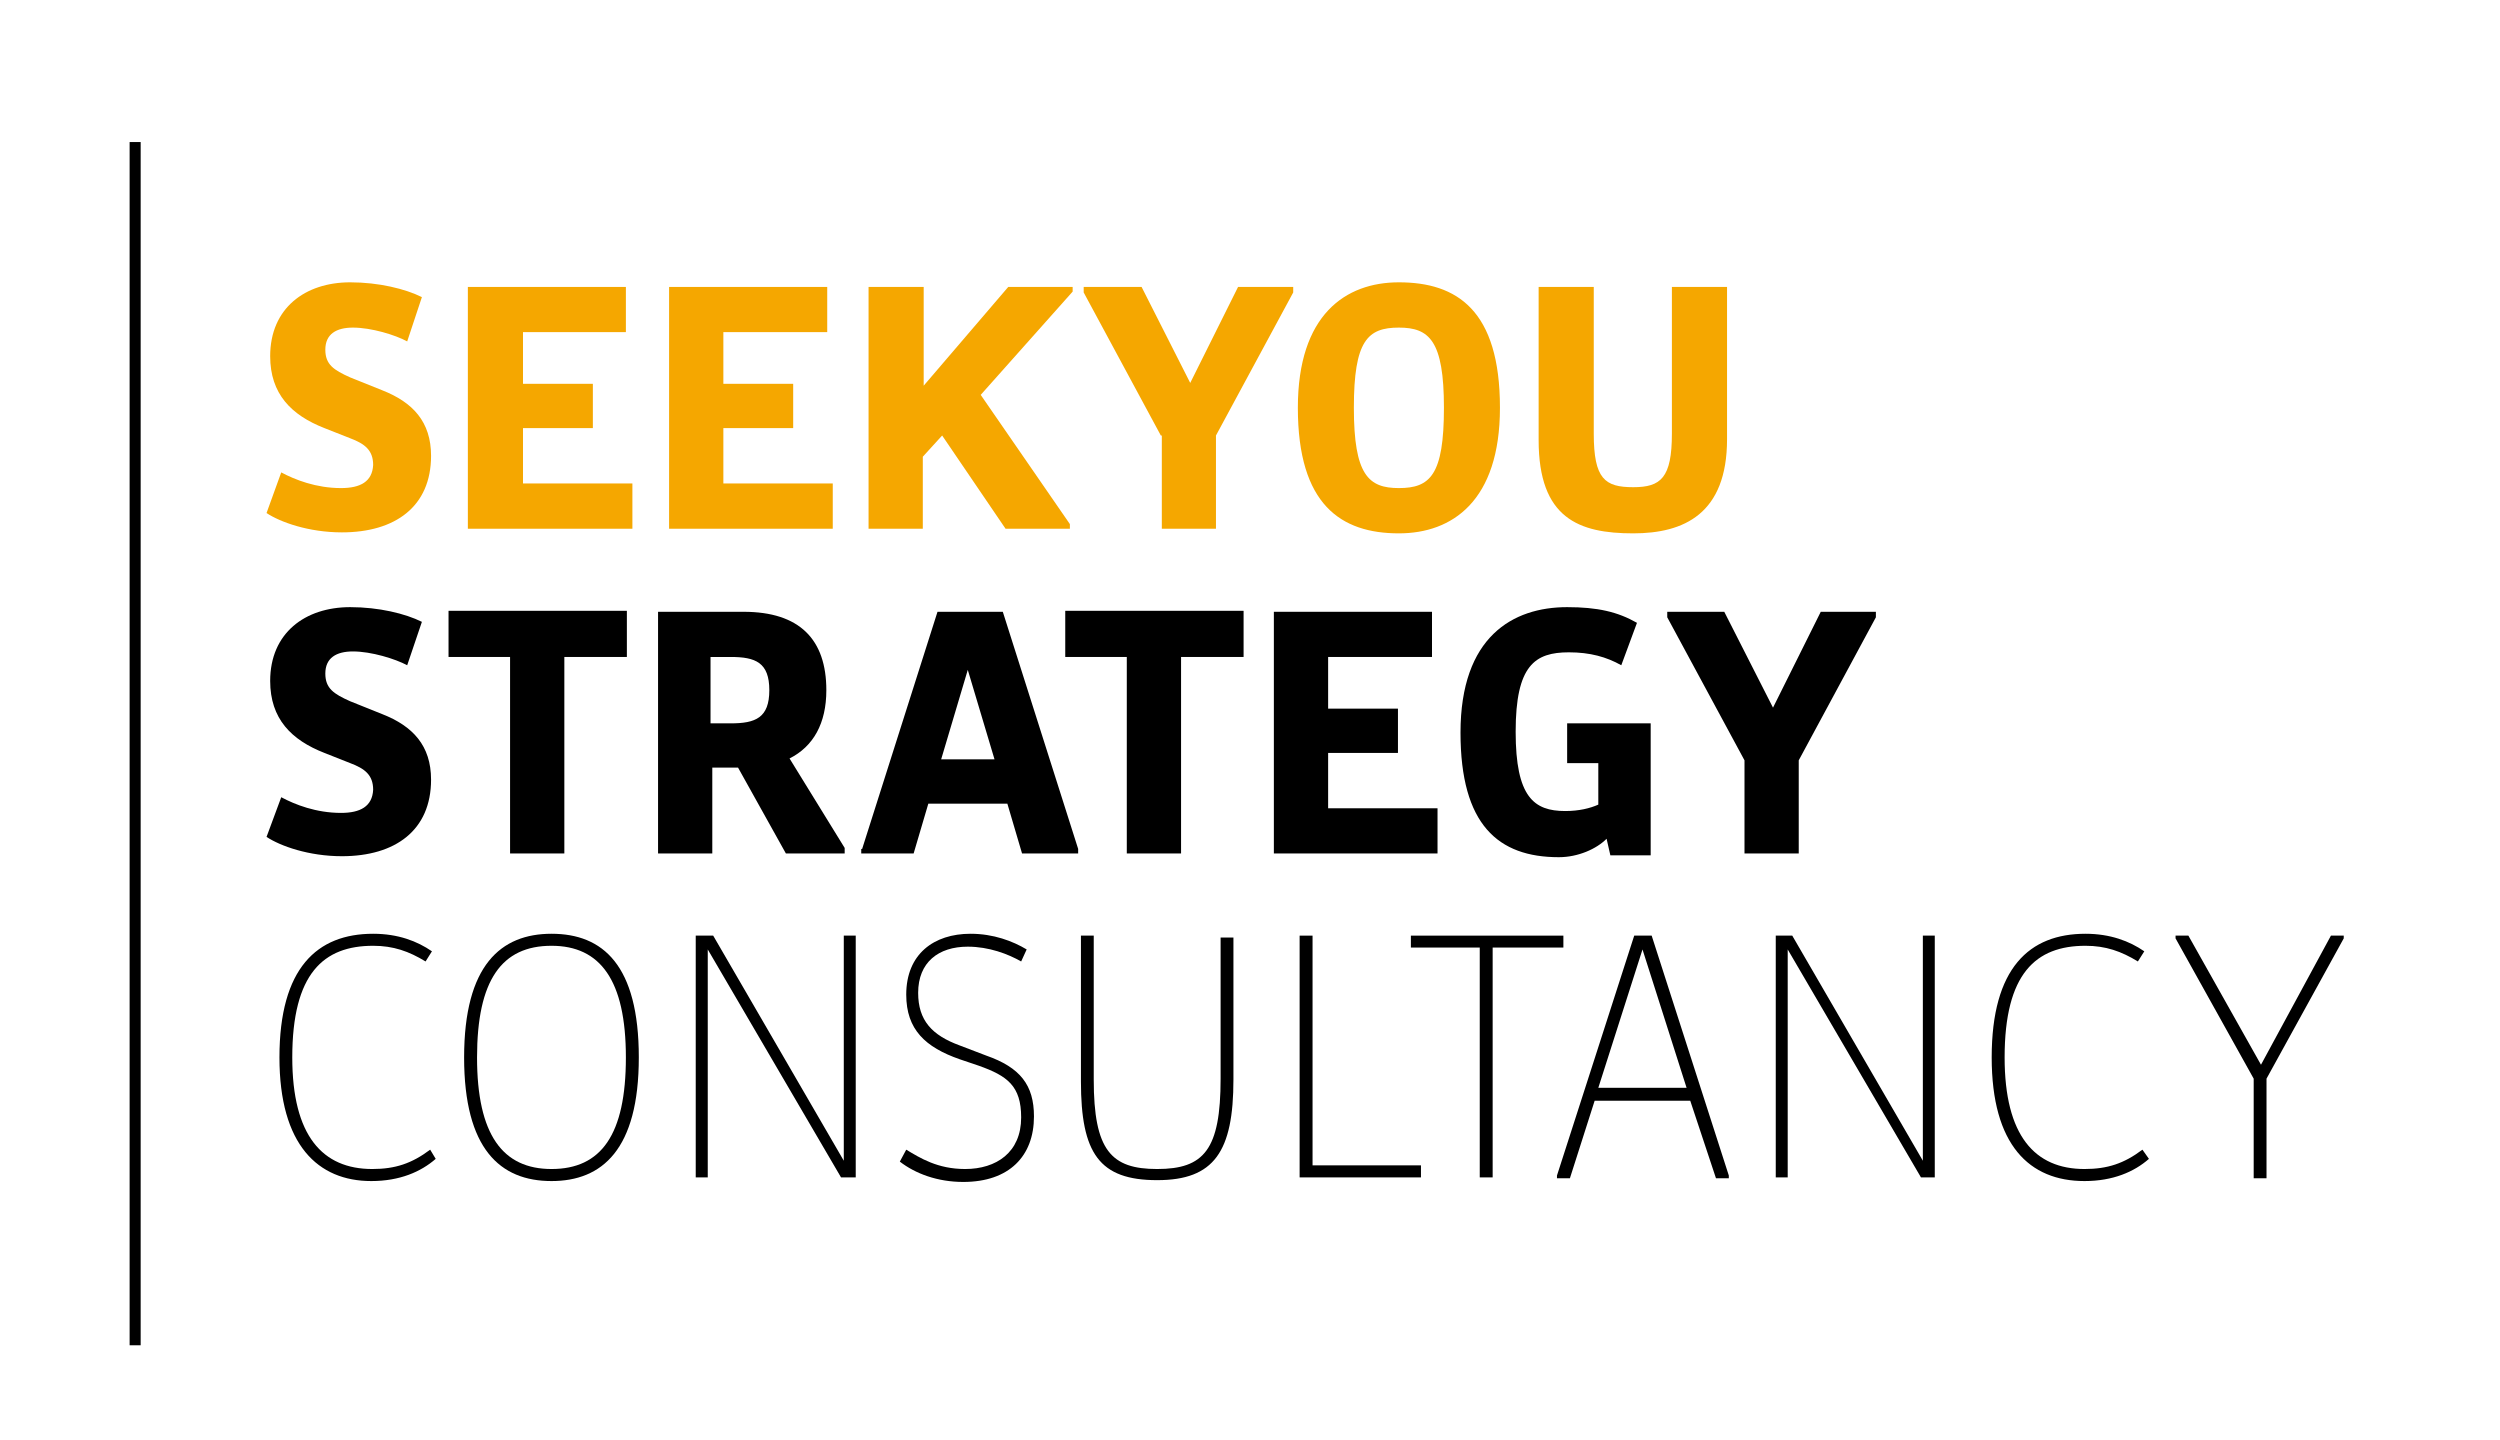
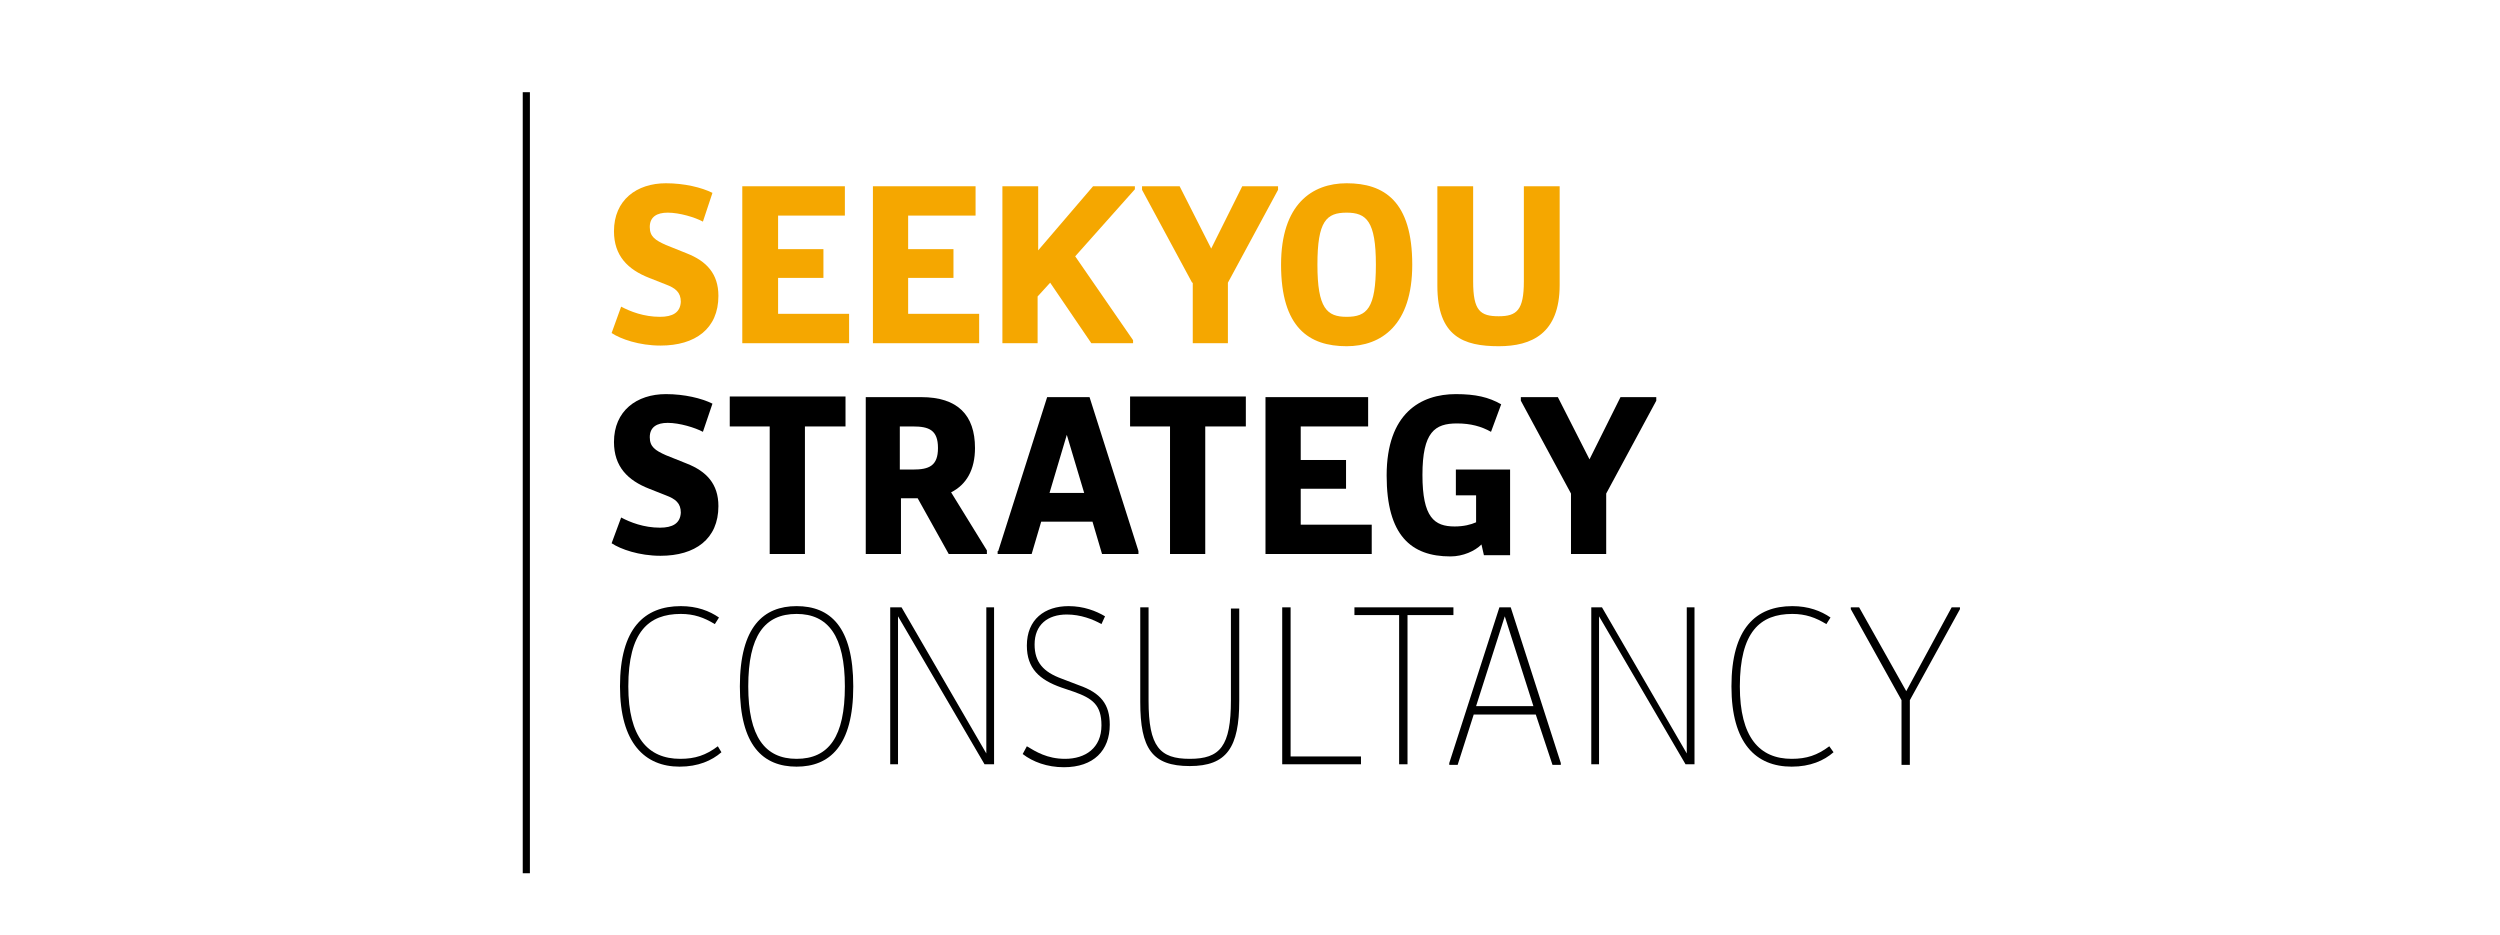
- <svg xmlns="http://www.w3.org/2000/svg" width="99pt" height="57pt" viewBox="0 0 99 57" version="1.1">
+ <svg xmlns="http://www.w3.org/2000/svg" width="99pt" height="37pt" viewBox="0 0 99 57" version="1.1">
  <g id="surface1">
    <path style=" stroke:none;fill-rule:nonzero;fill:rgb(96.078%,65.49%,0%);fill-opacity:1;" d="M 11.137 18.707 C 11.684 19 12.52 19.328 13.504 19.328 C 14.27 19.328 14.742 19.074 14.777 18.414 C 14.777 17.832 14.449 17.574 13.867 17.355 L 12.848 16.953 C 11.539 16.441 10.699 15.602 10.699 14.105 C 10.699 12.203 12.082 11.18 13.867 11.18 C 14.996 11.18 16.051 11.438 16.707 11.766 L 16.125 13.52 C 15.652 13.262 14.703 12.973 13.977 12.973 C 13.32 12.973 12.883 13.227 12.883 13.848 C 12.883 14.434 13.211 14.652 13.867 14.945 L 15.141 15.457 C 16.344 15.93 17.07 16.699 17.07 18.051 C 17.07 20.059 15.652 21.082 13.539 21.082 C 12.23 21.082 11.102 20.68 10.555 20.316 Z M 11.137 18.707 " />
    <path style=" stroke:none;fill-rule:nonzero;fill:rgb(96.078%,65.49%,0%);fill-opacity:1;" d="M 18.527 11.363 L 24.785 11.363 L 24.785 13.152 L 20.711 13.152 L 20.711 15.199 L 23.477 15.199 L 23.477 16.953 L 20.711 16.953 L 20.711 19.145 L 25.043 19.145 L 25.043 20.938 L 18.527 20.938 Z M 18.527 11.363 " />
    <path style=" stroke:none;fill-rule:nonzero;fill:rgb(96.078%,65.49%,0%);fill-opacity:1;" d="M 26.496 11.363 L 32.758 11.363 L 32.758 13.152 L 28.645 13.152 L 28.645 15.199 L 31.41 15.199 L 31.41 16.953 L 28.645 16.953 L 28.645 19.145 L 32.977 19.145 L 32.977 20.938 L 26.496 20.938 Z M 26.496 11.363 " />
    <path style=" stroke:none;fill-rule:nonzero;fill:rgb(96.078%,65.49%,0%);fill-opacity:1;" d="M 34.43 11.363 L 36.578 11.363 L 36.578 15.273 L 39.926 11.363 L 42.477 11.363 L 42.477 11.547 L 38.836 15.637 L 42.367 20.754 L 42.367 20.938 L 39.82 20.938 L 37.309 17.246 L 36.543 18.086 L 36.543 20.938 L 34.395 20.938 L 34.395 11.363 Z M 34.43 11.363 " />
    <path style=" stroke:none;fill-rule:nonzero;fill:rgb(96.078%,65.49%,0%);fill-opacity:1;" d="M 45.969 17.246 L 42.914 11.582 L 42.914 11.363 L 45.207 11.363 L 47.133 15.164 L 49.027 11.363 L 51.211 11.363 L 51.211 11.582 L 48.152 17.246 L 48.152 20.938 L 46.008 20.938 L 46.008 17.246 Z M 45.969 17.246 " />
    <path style=" stroke:none;fill-rule:nonzero;fill:rgb(96.078%,65.49%,0%);fill-opacity:1;" d="M 51.395 16.148 C 51.395 12.461 53.285 11.18 55.395 11.18 C 57.688 11.18 59.398 12.277 59.398 16.148 C 59.398 19.84 57.508 21.121 55.395 21.121 C 53.102 21.121 51.395 19.988 51.395 16.148 Z M 57.18 16.148 C 57.18 13.484 56.598 12.973 55.395 12.973 C 54.16 12.973 53.613 13.484 53.613 16.148 C 53.613 18.816 54.195 19.328 55.395 19.328 C 56.633 19.328 57.18 18.816 57.18 16.148 Z M 57.18 16.148 " />
    <path style=" stroke:none;fill-rule:nonzero;fill:rgb(96.078%,65.49%,0%);fill-opacity:1;" d="M 60.93 11.363 L 63.113 11.363 L 63.113 17.172 C 63.113 18.965 63.551 19.293 64.676 19.293 C 65.77 19.293 66.207 18.926 66.207 17.172 L 66.207 11.363 L 68.391 11.363 L 68.391 17.391 C 68.391 20.352 66.68 21.121 64.676 21.121 C 62.531 21.121 60.93 20.535 60.93 17.43 Z M 60.93 11.363 " />
    <path style=" stroke:none;fill-rule:nonzero;fill:rgb(0%,0%,0%);fill-opacity:1;" d="M 11.137 31.57 C 11.684 31.863 12.52 32.191 13.504 32.191 C 14.27 32.191 14.742 31.934 14.777 31.277 C 14.777 30.691 14.449 30.438 13.867 30.219 L 12.848 29.816 C 11.539 29.305 10.699 28.465 10.699 26.965 C 10.699 25.066 12.082 24.043 13.867 24.043 C 14.996 24.043 16.051 24.297 16.707 24.625 L 16.125 26.344 C 15.652 26.09 14.703 25.797 13.977 25.797 C 13.32 25.797 12.883 26.051 12.883 26.672 C 12.883 27.258 13.211 27.477 13.867 27.77 L 15.141 28.281 C 16.344 28.754 17.07 29.523 17.07 30.875 C 17.07 32.883 15.652 33.906 13.539 33.906 C 12.23 33.906 11.102 33.504 10.555 33.141 Z M 11.137 31.57 " />
    <path style=" stroke:none;fill-rule:nonzero;fill:rgb(0%,0%,0%);fill-opacity:1;" d="M 20.199 26.016 L 17.762 26.016 L 17.762 24.188 L 24.824 24.188 L 24.824 26.016 L 22.348 26.016 L 22.348 33.797 L 20.199 33.797 Z M 20.199 26.016 " />
    <path style=" stroke:none;fill-rule:nonzero;fill:rgb(0%,0%,0%);fill-opacity:1;" d="M 26.023 24.227 L 29.445 24.227 C 31.664 24.227 32.723 25.32 32.723 27.332 C 32.723 28.645 32.211 29.559 31.266 30.035 L 33.449 33.578 L 33.449 33.797 L 31.121 33.797 L 29.227 30.398 L 28.207 30.398 L 28.207 33.797 L 26.059 33.797 L 26.059 24.227 Z M 28.938 28.645 C 29.918 28.645 30.465 28.426 30.465 27.332 C 30.465 26.234 29.918 26.016 28.938 26.016 L 28.137 26.016 L 28.137 28.645 Z M 28.938 28.645 " />
    <path style=" stroke:none;fill-rule:nonzero;fill:rgb(0%,0%,0%);fill-opacity:1;" d="M 34.141 33.617 L 37.125 24.227 L 39.711 24.227 L 42.695 33.617 L 42.695 33.797 L 40.473 33.797 L 39.891 31.824 L 36.762 31.824 L 36.18 33.797 L 34.105 33.797 L 34.105 33.617 Z M 39.383 30.07 L 38.324 26.527 L 37.27 30.07 Z M 39.383 30.07 " />
    <path style=" stroke:none;fill-rule:nonzero;fill:rgb(0%,0%,0%);fill-opacity:1;" d="M 44.621 26.016 L 42.184 26.016 L 42.184 24.188 L 49.246 24.188 L 49.246 26.016 L 46.77 26.016 L 46.77 33.797 L 44.621 33.797 Z M 44.621 26.016 " />
    <path style=" stroke:none;fill-rule:nonzero;fill:rgb(0%,0%,0%);fill-opacity:1;" d="M 50.445 24.227 L 56.707 24.227 L 56.707 26.016 L 52.594 26.016 L 52.594 28.062 L 55.359 28.062 L 55.359 29.816 L 52.594 29.816 L 52.594 32.008 L 56.926 32.008 L 56.926 33.797 L 50.445 33.797 Z M 50.445 24.227 " />
    <path style=" stroke:none;fill-rule:nonzero;fill:rgb(0%,0%,0%);fill-opacity:1;" d="M 57.836 29.012 C 57.836 25.211 59.91 24.043 62.059 24.043 C 63.258 24.043 64.059 24.227 64.824 24.664 L 64.203 26.344 C 63.621 26.016 62.969 25.832 62.129 25.832 C 60.781 25.832 60.02 26.344 60.02 28.977 C 60.02 31.57 60.746 32.117 61.984 32.117 C 62.531 32.117 62.969 32.008 63.293 31.863 L 63.293 30.219 L 62.059 30.219 L 62.059 28.645 L 65.367 28.645 L 65.367 33.871 L 63.77 33.871 L 63.621 33.215 C 63.223 33.617 62.492 33.945 61.73 33.945 C 59.328 33.945 57.836 32.664 57.836 29.012 Z M 57.836 29.012 " />
    <path style=" stroke:none;fill-rule:nonzero;fill:rgb(0%,0%,0%);fill-opacity:1;" d="M 69.082 30.109 L 66.023 24.445 L 66.023 24.227 L 68.281 24.227 L 70.211 28.023 L 72.102 24.227 L 74.285 24.227 L 74.285 24.445 L 71.23 30.109 L 71.23 33.797 L 69.082 33.797 Z M 69.082 30.109 " />
    <path style=" stroke:none;fill-rule:nonzero;fill:rgb(0%,0%,0%);fill-opacity:1;" d="M 11.066 41.875 C 11.066 38.328 12.559 36.977 14.777 36.977 C 15.762 36.977 16.523 37.27 17.105 37.672 L 16.852 38.074 C 16.195 37.672 15.578 37.453 14.777 37.453 C 12.812 37.453 11.574 38.547 11.574 41.875 C 11.574 44.98 12.773 46.293 14.742 46.293 C 15.652 46.293 16.305 46.074 17.035 45.527 L 17.254 45.891 C 16.668 46.402 15.832 46.77 14.703 46.77 C 12.594 46.77 11.066 45.344 11.066 41.875 Z M 11.066 41.875 " />
    <path style=" stroke:none;fill-rule:nonzero;fill:rgb(0%,0%,0%);fill-opacity:1;" d="M 18.379 41.875 C 18.379 38.219 19.836 36.977 21.84 36.977 C 23.875 36.977 25.297 38.219 25.297 41.875 C 25.297 45.527 23.84 46.77 21.84 46.77 C 19.801 46.77 18.379 45.492 18.379 41.875 Z M 24.785 41.875 C 24.785 38.805 23.766 37.453 21.84 37.453 C 19.871 37.453 18.891 38.805 18.891 41.875 C 18.891 44.941 19.91 46.293 21.84 46.293 C 23.805 46.293 24.785 44.941 24.785 41.875 Z M 24.785 41.875 " />
    <path style=" stroke:none;fill-rule:nonzero;fill:rgb(0%,0%,0%);fill-opacity:1;" d="M 27.551 37.051 L 28.242 37.051 L 33.414 45.965 L 33.414 37.051 L 33.887 37.051 L 33.887 46.625 L 33.305 46.625 L 28.027 37.598 L 28.027 46.625 L 27.551 46.625 Z M 27.551 37.051 " />
    <path style=" stroke:none;fill-rule:nonzero;fill:rgb(0%,0%,0%);fill-opacity:1;" d="M 35.887 45.527 C 36.434 45.855 37.125 46.293 38.219 46.293 C 39.453 46.293 40.438 45.637 40.438 44.25 C 40.438 43.004 39.891 42.605 38.762 42.203 L 38 41.945 C 36.652 41.473 35.887 40.777 35.887 39.387 C 35.887 37.781 36.98 36.977 38.434 36.977 C 39.344 36.977 40.109 37.27 40.656 37.598 L 40.438 38.074 C 39.926 37.781 39.164 37.488 38.324 37.488 C 37.16 37.488 36.359 38.109 36.359 39.316 C 36.359 40.41 36.906 40.996 38 41.398 L 39.055 41.801 C 40.402 42.273 40.945 42.969 40.945 44.211 C 40.945 45.781 39.965 46.805 38.145 46.805 C 37.125 46.805 36.25 46.477 35.633 46 Z M 35.887 45.527 " />
    <path style=" stroke:none;fill-rule:nonzero;fill:rgb(0%,0%,0%);fill-opacity:1;" d="M 42.805 37.051 L 43.312 37.051 L 43.312 42.75 C 43.312 45.562 44.004 46.293 45.824 46.293 C 47.68 46.293 48.336 45.527 48.336 42.715 L 48.336 37.125 L 48.844 37.125 L 48.844 42.75 C 48.844 45.602 48.082 46.734 45.824 46.734 C 43.531 46.734 42.805 45.672 42.805 42.824 Z M 42.805 37.051 " />
    <path style=" stroke:none;fill-rule:nonzero;fill:rgb(0%,0%,0%);fill-opacity:1;" d="M 51.465 37.051 L 51.977 37.051 L 51.977 46.148 L 56.27 46.148 L 56.27 46.625 L 51.465 46.625 Z M 51.465 37.051 " />
    <path style=" stroke:none;fill-rule:nonzero;fill:rgb(0%,0%,0%);fill-opacity:1;" d="M 58.637 37.523 L 55.871 37.523 L 55.871 37.051 L 61.91 37.051 L 61.91 37.523 L 59.109 37.523 L 59.109 46.625 L 58.598 46.625 L 58.598 37.523 Z M 58.637 37.523 " />
    <path style=" stroke:none;fill-rule:nonzero;fill:rgb(0%,0%,0%);fill-opacity:1;" d="M 61.656 46.551 L 64.715 37.051 L 65.406 37.051 L 68.461 46.551 L 68.461 46.66 L 67.953 46.66 L 66.934 43.59 L 63.148 43.59 L 62.168 46.66 L 61.656 46.66 Z M 66.789 43.078 L 65.043 37.598 L 63.293 43.078 Z M 66.789 43.078 " />
    <path style=" stroke:none;fill-rule:nonzero;fill:rgb(0%,0%,0%);fill-opacity:1;" d="M 70.281 37.051 L 70.973 37.051 L 76.145 45.965 L 76.145 37.051 L 76.617 37.051 L 76.617 46.625 L 76.07 46.625 L 70.793 37.598 L 70.793 46.625 L 70.32 46.625 L 70.32 37.051 Z M 70.281 37.051 " />
    <path style=" stroke:none;fill-rule:nonzero;fill:rgb(0%,0%,0%);fill-opacity:1;" d="M 78.871 41.875 C 78.871 38.328 80.363 36.977 82.586 36.977 C 83.566 36.977 84.332 37.27 84.914 37.672 L 84.66 38.074 C 84.004 37.672 83.387 37.453 82.586 37.453 C 80.621 37.453 79.383 38.547 79.383 41.875 C 79.383 44.98 80.582 46.293 82.547 46.293 C 83.457 46.293 84.113 46.074 84.84 45.527 L 85.098 45.891 C 84.516 46.402 83.676 46.77 82.547 46.77 C 80.363 46.77 78.871 45.344 78.871 41.875 Z M 78.871 41.875 " />
    <path style=" stroke:none;fill-rule:nonzero;fill:rgb(0%,0%,0%);fill-opacity:1;" d="M 89.246 42.715 L 86.152 37.16 L 86.152 37.051 L 86.66 37.051 L 89.535 42.164 L 92.305 37.051 L 92.812 37.051 L 92.812 37.16 L 89.754 42.715 L 89.754 46.66 L 89.246 46.66 Z M 89.246 42.715 " />
    <path style=" stroke:none;fill-rule:nonzero;fill:rgb(0%,0%,0%);fill-opacity:1;" d="M 5.133 5.625 L 5.57 5.625 L 5.57 53.273 L 5.133 53.273 Z M 5.133 5.625 " />
  </g>
</svg>
